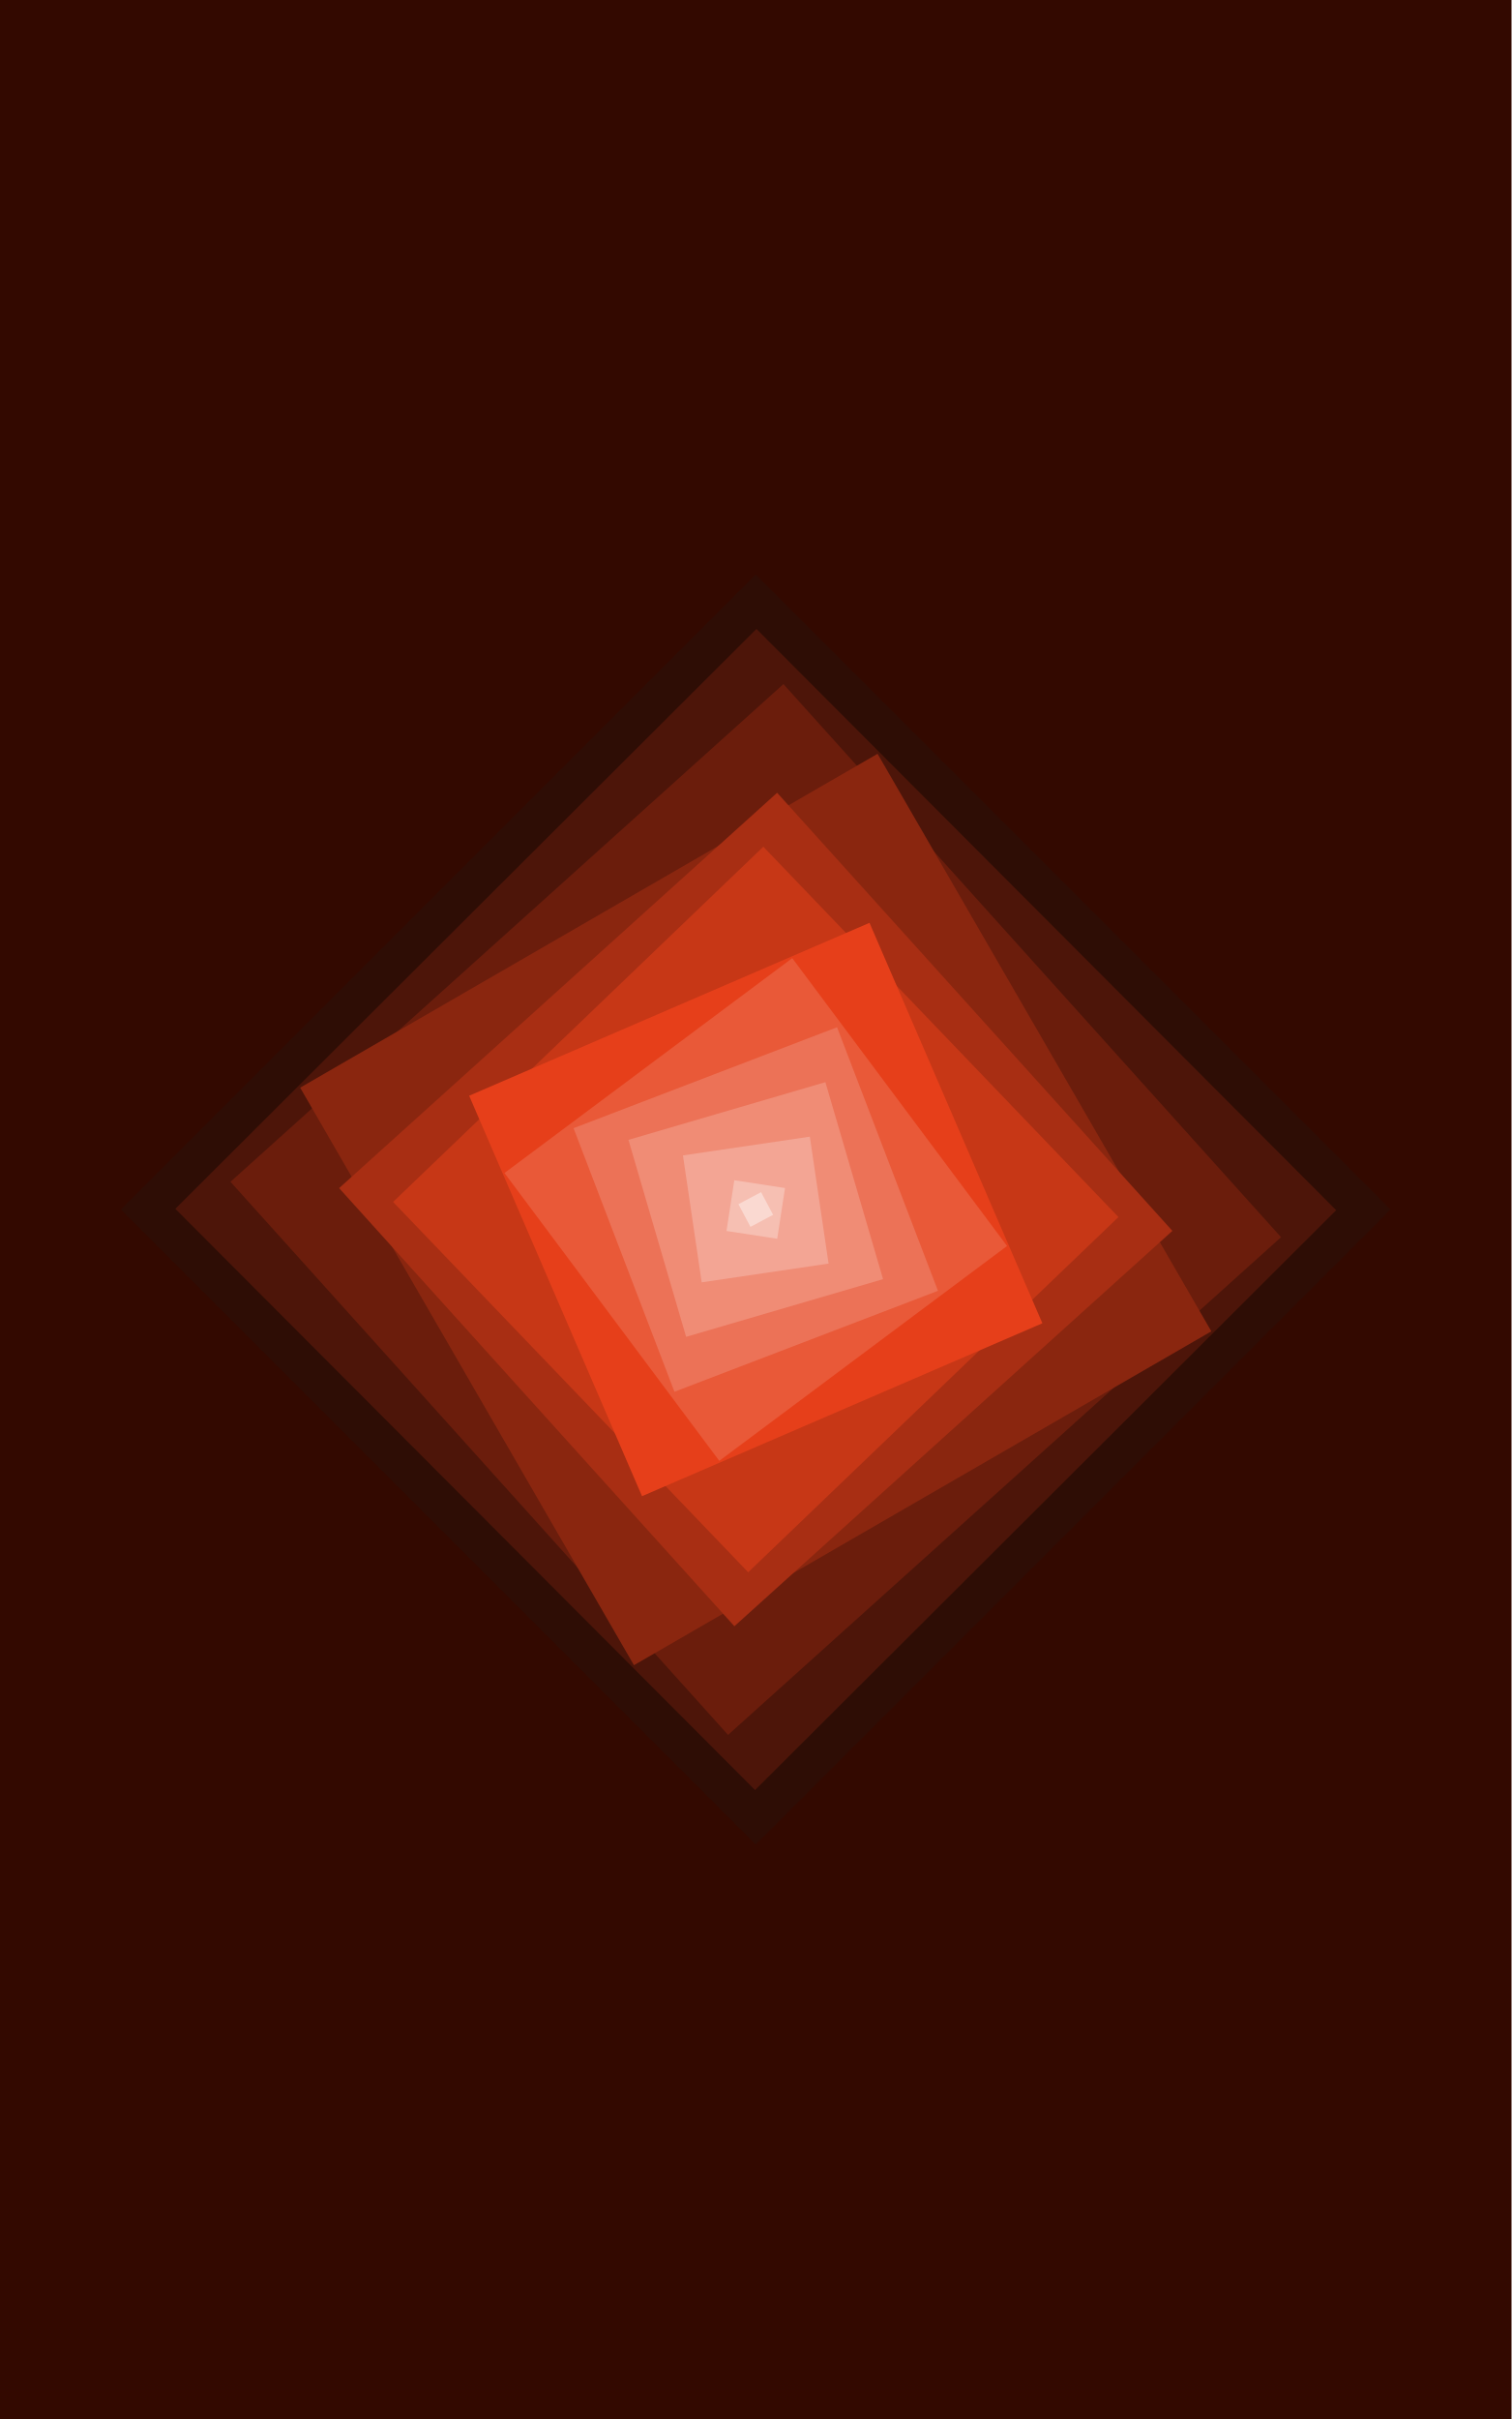
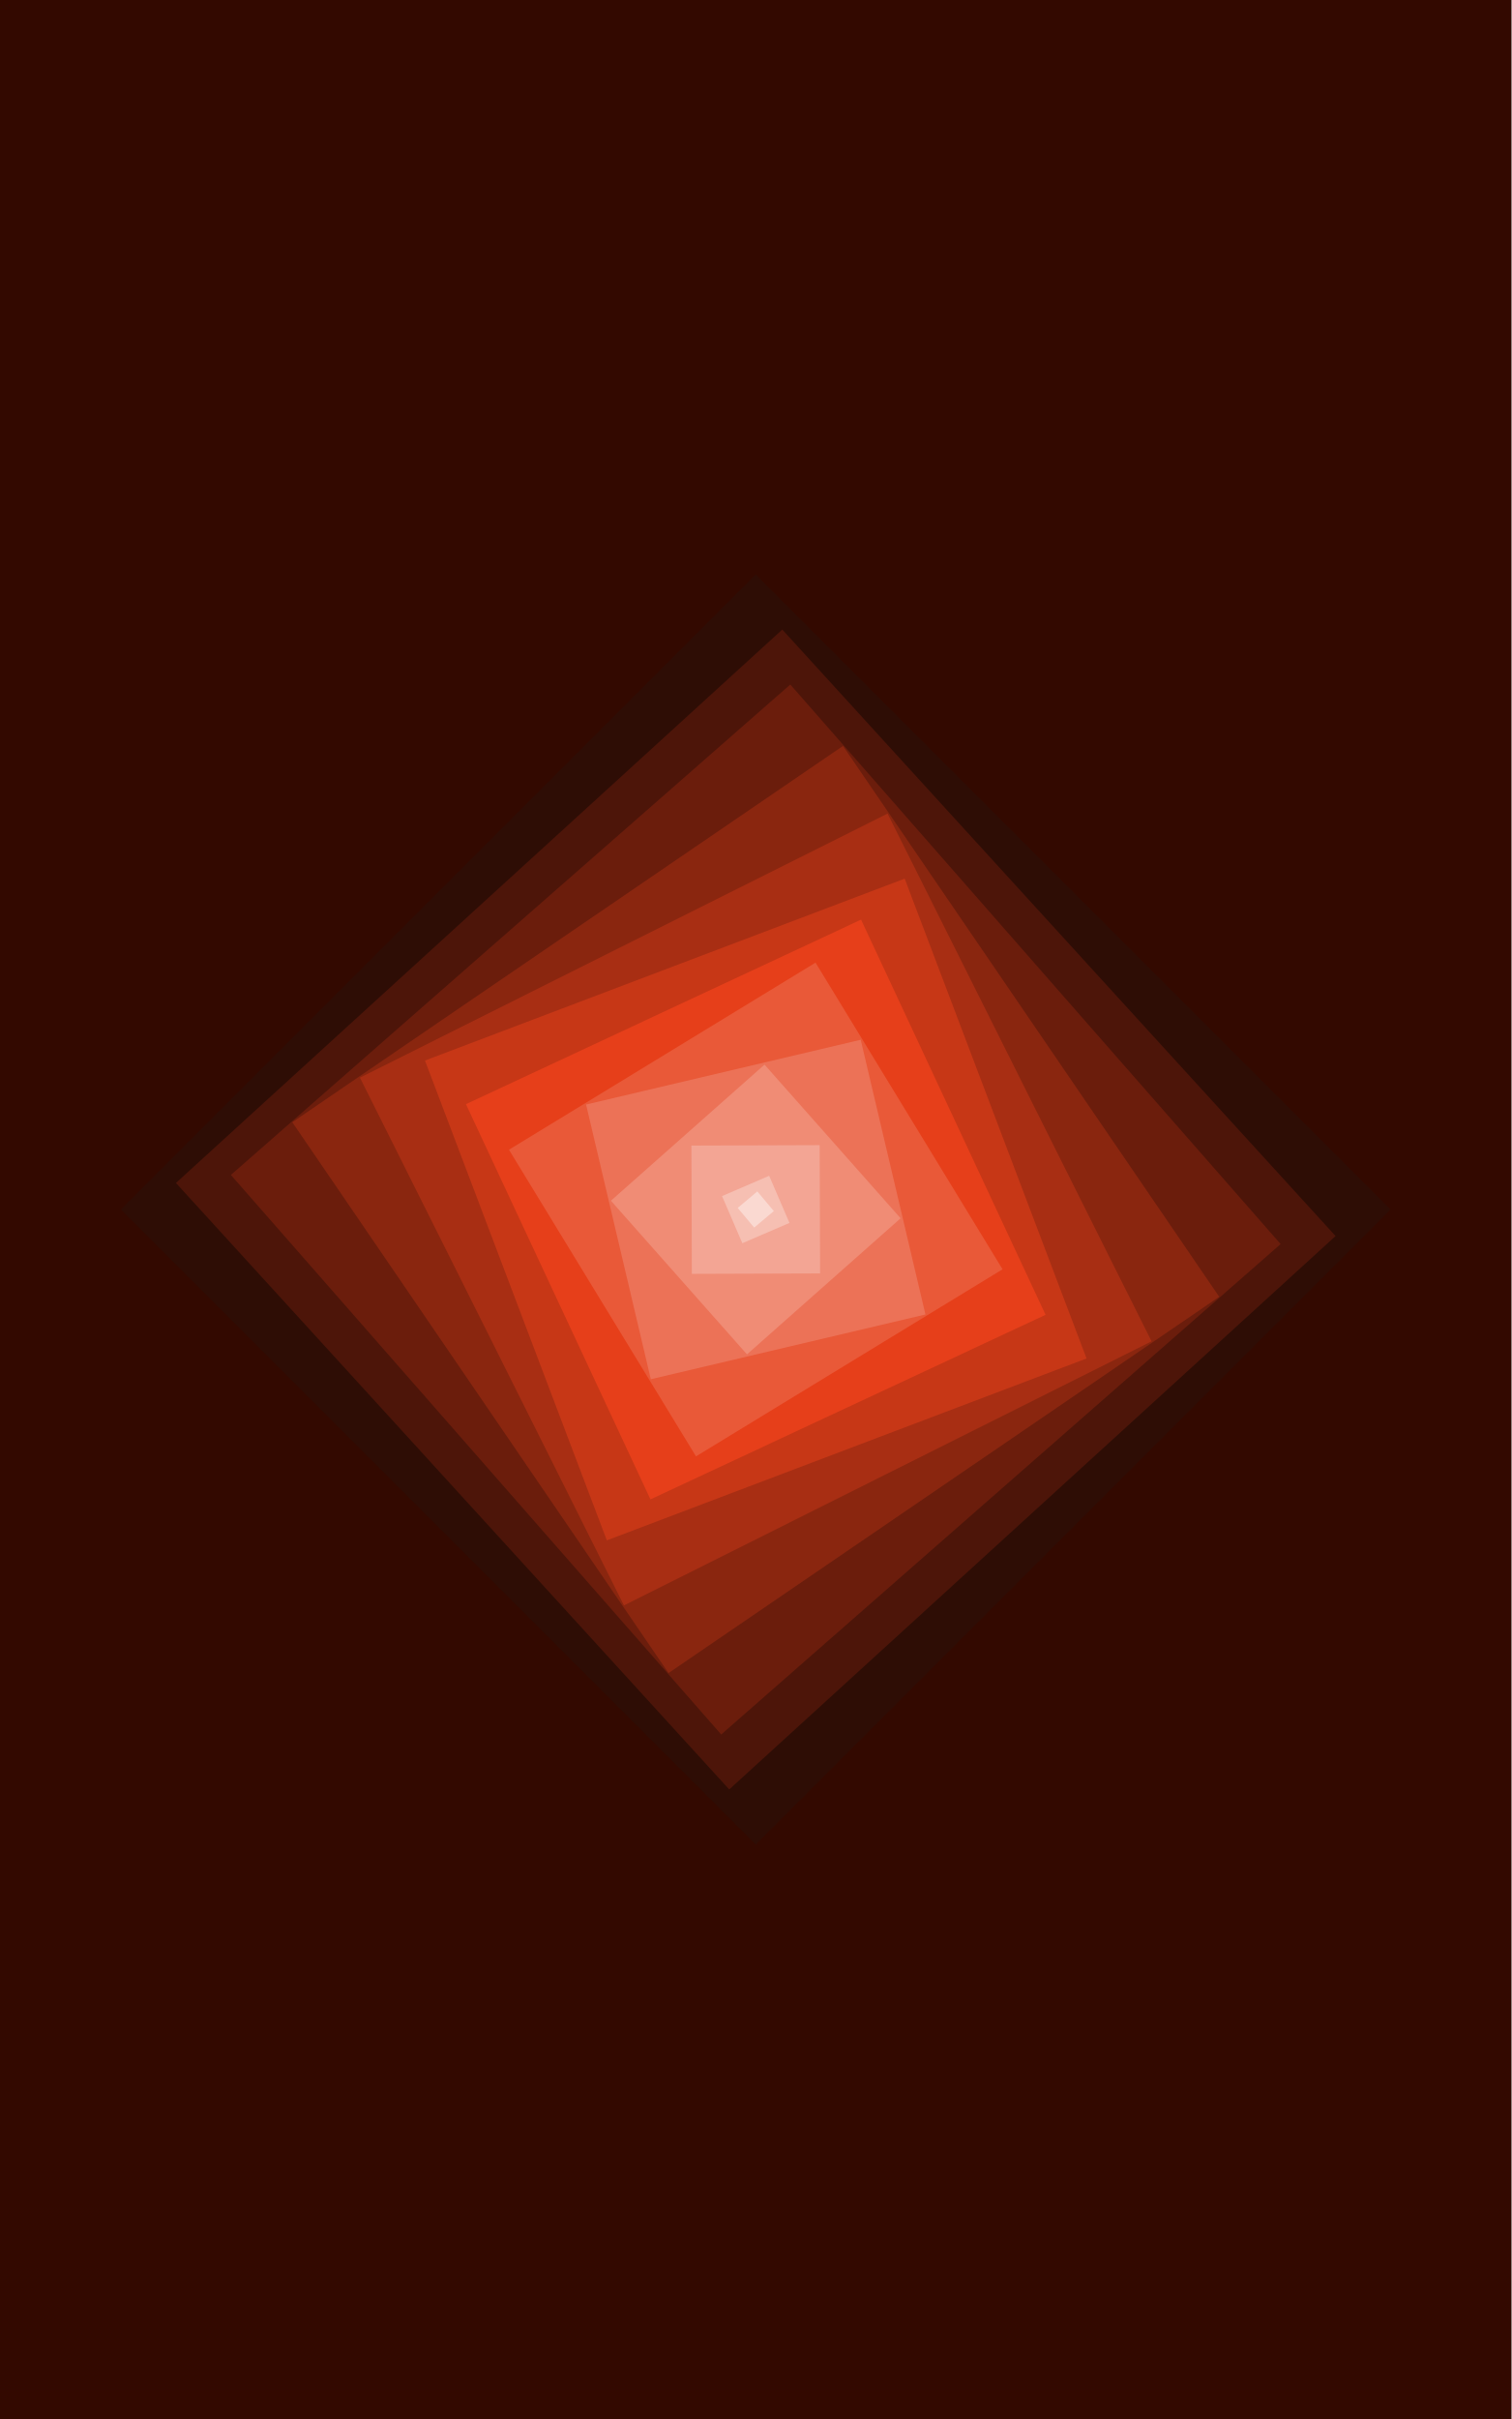
<svg xmlns="http://www.w3.org/2000/svg" viewBox="0 0 500 800" width="500" height="800" version="1.1">
  <rect width="500" height="800" fill="hsl(10,100%, 10%)" />
  <path d="M460,400L250,610L40,400L250,190z" fill="hsl(11,80%, 10%  )" />
-   <path d="M442,400.225L249.775,592L58,399.775L250.225,208z" fill="hsl(11,80%, 16.667%  )" />
-   <path d="M423.759,409.16L240.84,573.759L76.241,390.84L259.16,226.241z" fill="hsl(11,80%, 23.333%  )" />
-   <path d="M400.707,440.292L209.708,550.707L99.293,359.708L290.292,249.293z" fill="hsl(11,80%, 30%  )" />
-   <path d="M387.819,407.068L242.932,537.819L112.181,392.932L257.068,262.181z" fill="hsl(11,80%, 36.667%  )" />
-   <path d="M369.974,402.503L247.497,519.974L130.026,397.497L252.503,280.026z" fill="hsl(11,80%, 43.333%  )" />
-   <path d="M344.807,437.625L212.375,494.807L155.193,362.375L287.625,305.193z" fill="hsl(11,80%, 50%  )" />
-   <path d="M333.128,412.07L237.93,483.128L166.872,387.93L262.07,316.872z" fill="hsl(11,80%, 56.667%  )" />
-   <path d="M310.274,426.891L223.109,460.274L189.726,373.109L276.891,339.726z" fill="hsl(11,80%, 63.333%  )" />
-   <path d="M292.112,423.034L226.966,442.112L207.888,376.966L273.034,357.888z" fill="hsl(11,80%, 70%  )" />
-   <path d="M274.085,417.886L232.114,424.085L225.915,382.114L267.886,375.915z" fill="hsl(11,80%, 76.667%  )" />
-   <path d="M257.098,409.675L240.325,407.098L242.902,390.325L259.675,392.902z" fill="hsl(11,80%, 83.333%  )" />
-   <path d="M244.264,398.239L251.761,394.264L255.736,401.761L248.239,405.736z" fill="hsl(11,80%, 90%  )" />
+   <path d="M441.799,408.775L241.225,591.799L58.201,391.225L258.775,208.201z" fill="hsl(11,80%, 16.667%  )" />
+   <path d="M423.624,411.427L238.573,573.624L76.376,388.573L261.427,226.376z" fill="hsl(11,80%, 23.333%  )" />
+   <path d="M403.308,428.855L221.145,553.308L96.692,371.145L278.855,246.692z" fill="hsl(11,80%, 30%  )" />
+   <path d="M380.932,443.599L206.401,530.932L119.068,356.401L293.599,269.068z" fill="hsl(11,80%, 36.667%  )" />
+   <path d="M359.422,449.264L200.736,509.422L140.578,350.736L299.264,290.578z" fill="hsl(11,80%, 43.333%  )" />
+   <path d="M345.868,434.832L215.168,495.868L154.132,365.168L284.832,304.132z" fill="hsl(11,80%, 50%  )" />
+   <path d="M331.64,419.771L230.229,481.64L168.36,380.229L269.771,318.36z" fill="hsl(11,80%, 56.667%  )" />
+   <path d="M306.131,434.718L215.282,456.131L193.869,365.282L284.718,343.869z" fill="hsl(11,80%, 63.333%  )" />
+   <path d="M297.912,402.903L247.097,447.912L202.088,397.097L252.903,352.088z" fill="hsl(11,80%, 70%  )" />
+   <path d="M271.285,421.141L228.859,421.285L228.715,378.859L271.141,378.715z" fill="hsl(11,80%, 76.667%  )" />
+   <path d="M261.149,404.438L245.562,411.149L238.851,395.562L254.438,388.851z" fill="hsl(11,80%, 83.333%  )" />
+   <path d="M244.023,399.481L250.519,394.023L255.977,400.519L249.481,405.977z" fill="hsl(11,80%, 90%  )" />
</svg>
